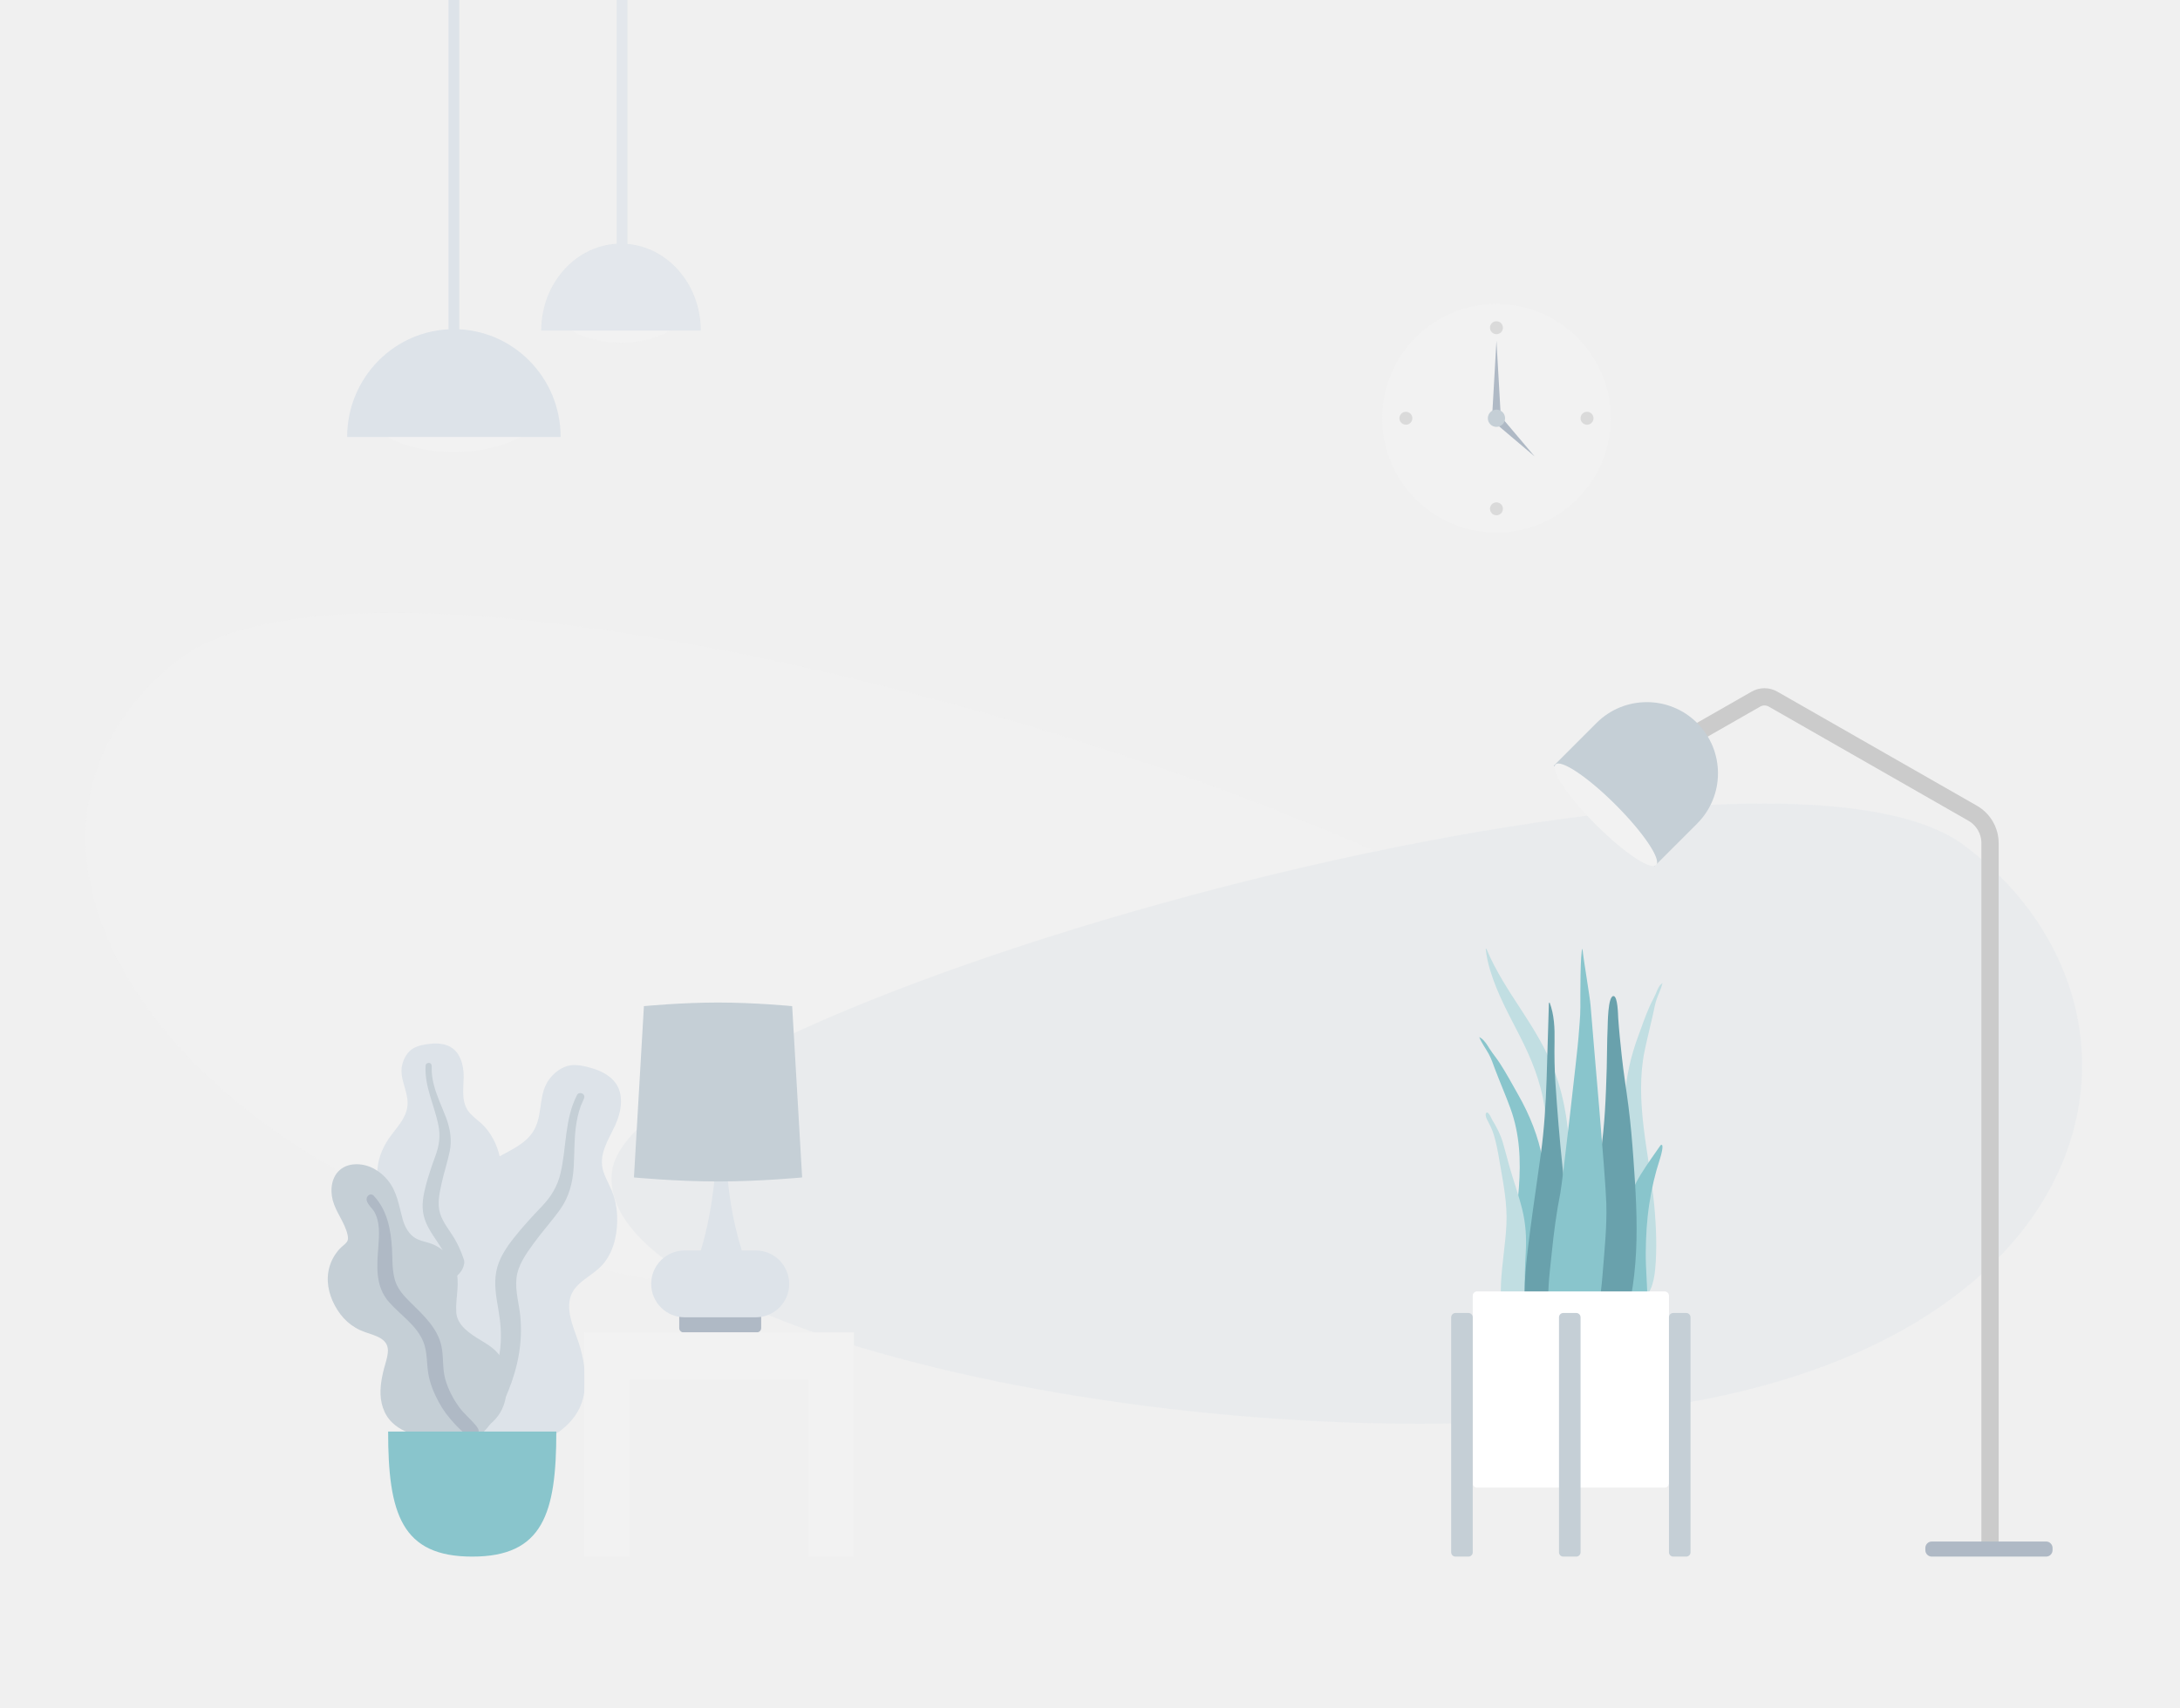
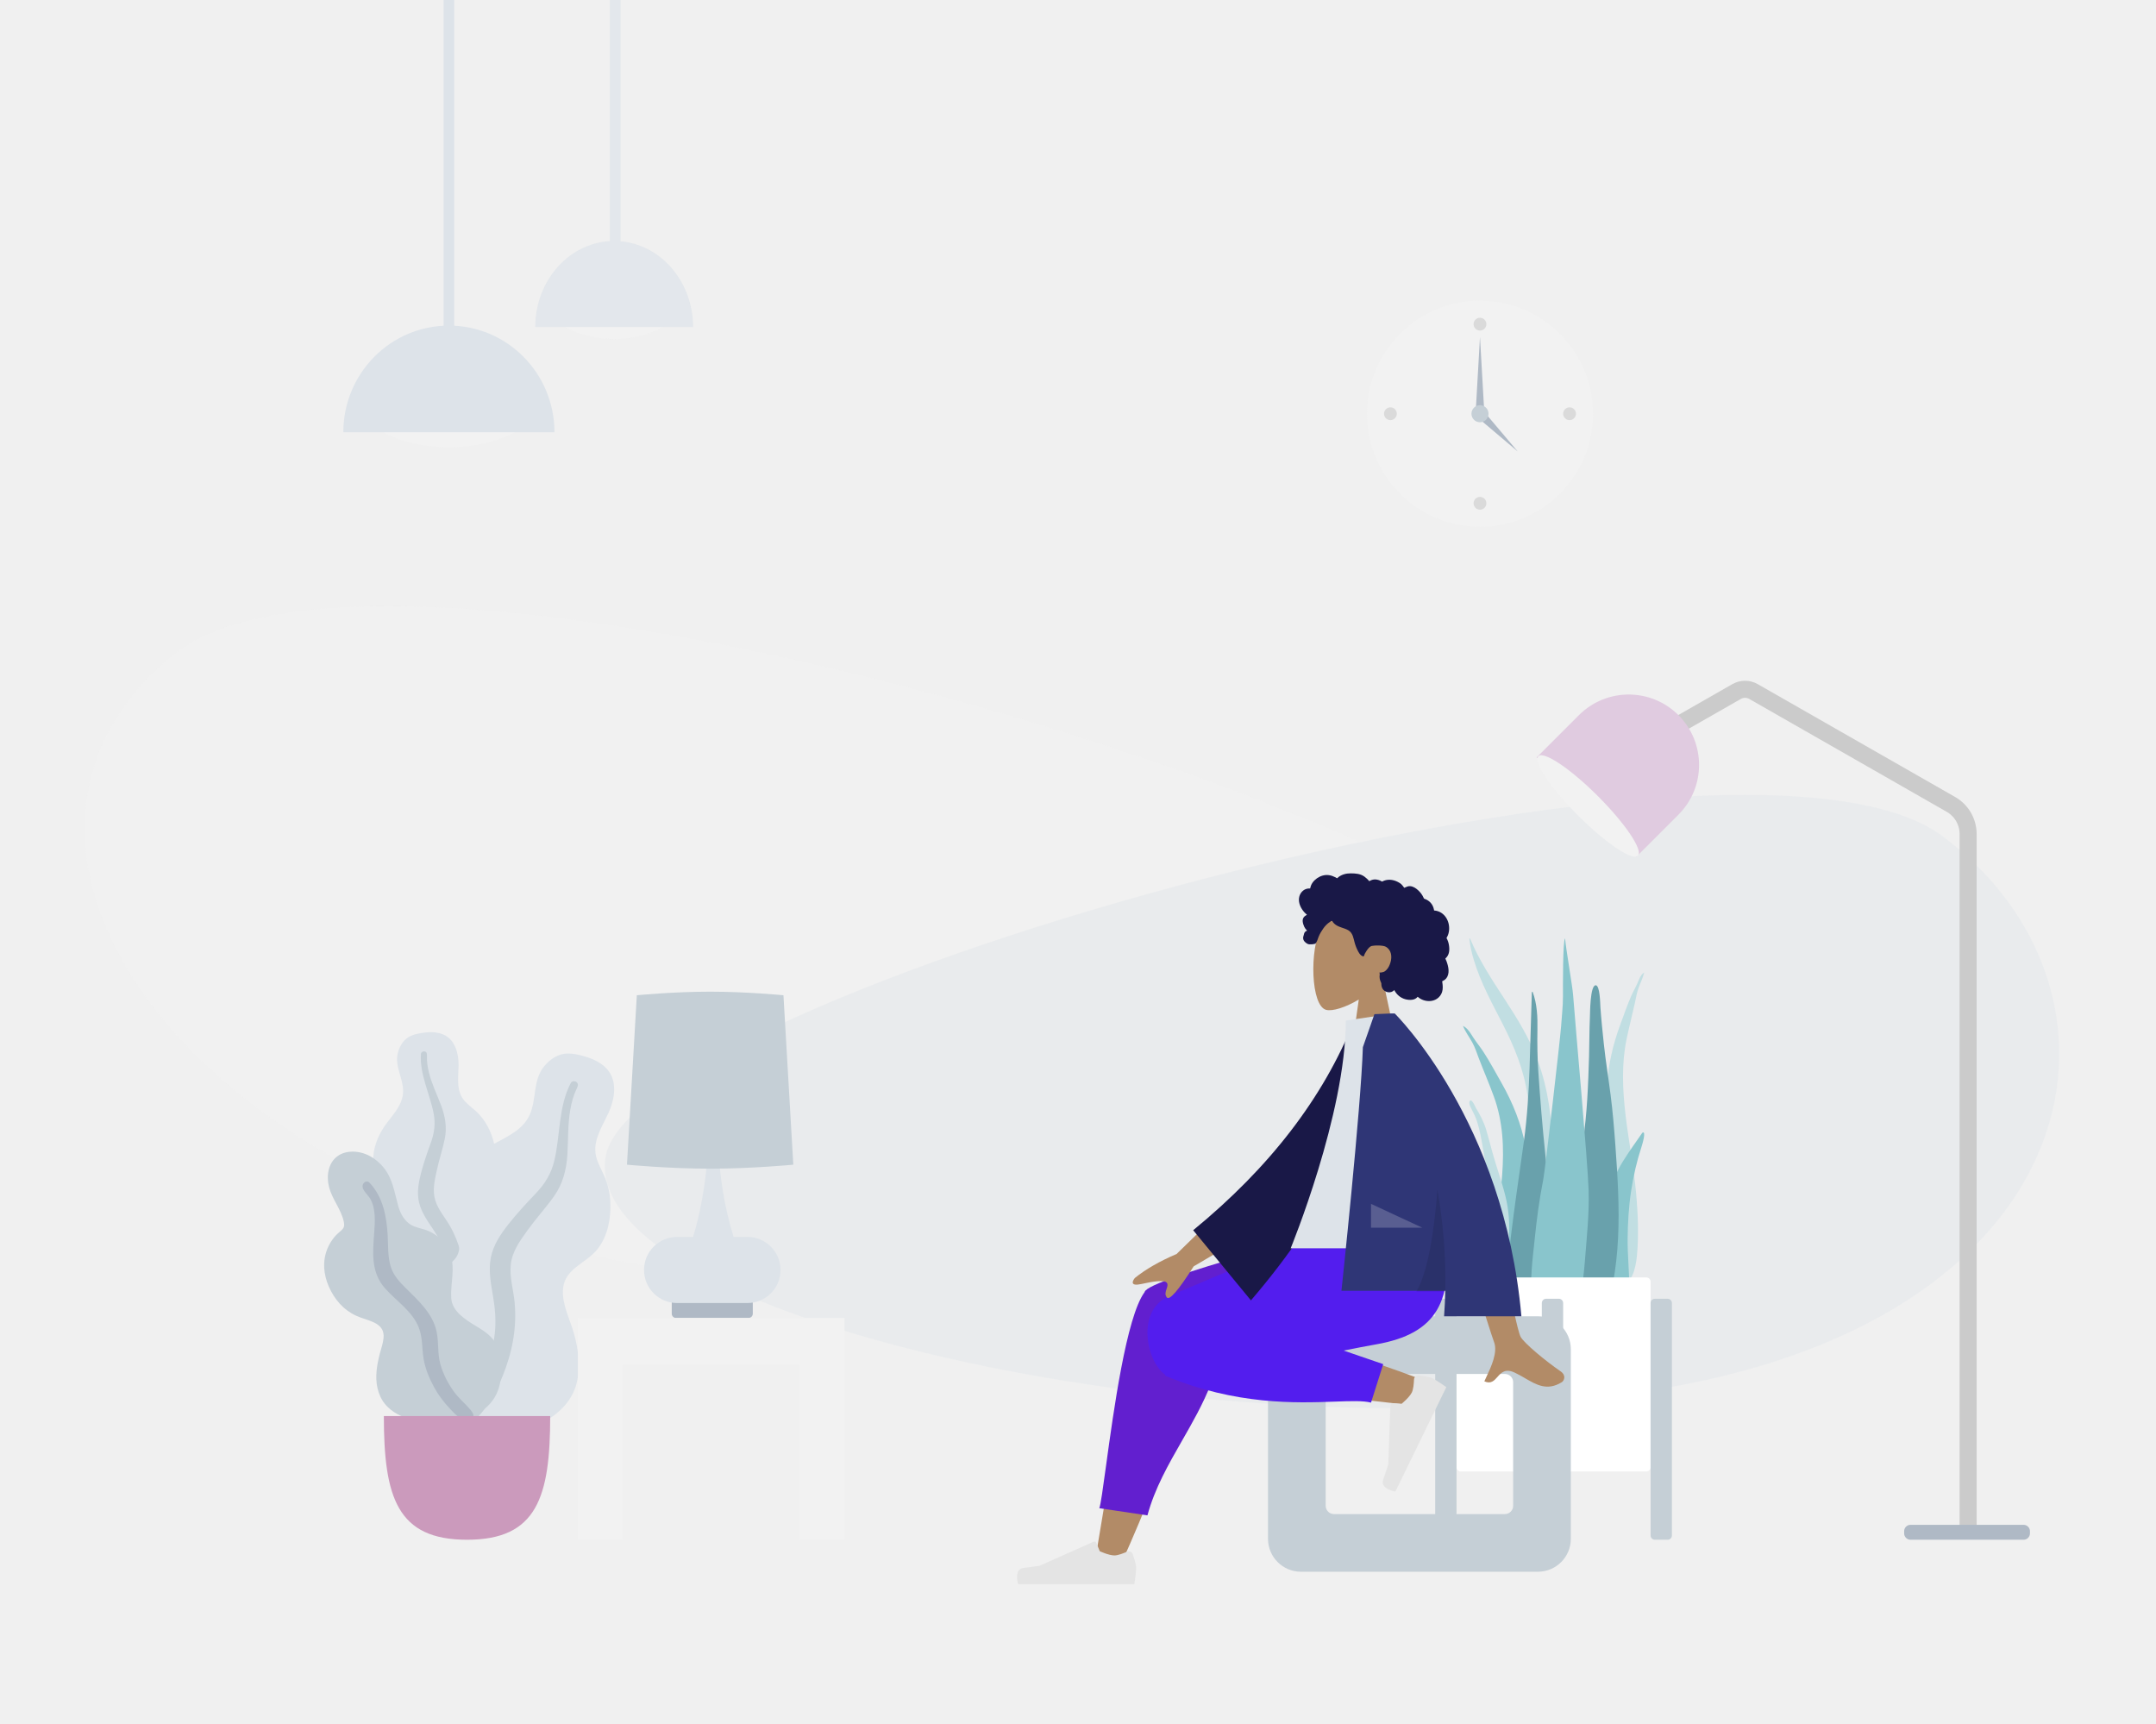
- <svg xmlns="http://www.w3.org/2000/svg" width="1011" height="792" viewBox="0 0 1011 792" fill="none">
+ <svg xmlns="http://www.w3.org/2000/svg" width="1011" height="808" viewBox="0 0 1011 808" fill="none">
  <path fill-rule="evenodd" clip-rule="evenodd" d="M694 247C723.271 247 747 223.271 747 194C747 164.729 723.271 141 694 141C664.729 141 641 164.729 641 194C641 223.271 664.729 247 694 247Z" fill="#F2F2F2" />
  <path fill-rule="evenodd" clip-rule="evenodd" d="M694 155C695.657 155 697 153.657 697 152C697 150.343 695.657 149 694 149C692.343 149 691 150.343 691 152C691 153.657 692.343 155 694 155Z" fill="black" fill-opacity="0.1" />
  <path fill-rule="evenodd" clip-rule="evenodd" d="M652 197C653.657 197 655 195.657 655 194C655 192.343 653.657 191 652 191C650.343 191 649 192.343 649 194C649 195.657 650.343 197 652 197Z" fill="black" fill-opacity="0.1" />
  <path fill-rule="evenodd" clip-rule="evenodd" d="M736 197C737.657 197 739 195.657 739 194C739 192.343 737.657 191 736 191C734.343 191 733 192.343 733 194C733 195.657 734.343 197 736 197Z" fill="black" fill-opacity="0.1" />
  <path fill-rule="evenodd" clip-rule="evenodd" d="M694 239C695.657 239 697 237.657 697 236C697 234.343 695.657 233 694 233C692.343 233 691 234.343 691 236C691 237.657 692.343 239 694 239Z" fill="black" fill-opacity="0.1" />
  <path fill-rule="evenodd" clip-rule="evenodd" d="M694 158L696 193H692L694 158Z" fill="#AFB9C5" />
-   <path fill-rule="evenodd" clip-rule="evenodd" d="M711.699 211.699L693.314 196.142L696.143 193.314L711.699 211.699Z" fill="#AFB9C5" />
+   <path fill-rule="evenodd" clip-rule="evenodd" d="M711.699 211.698L693.314 196.142L696.143 193.314L711.699 211.698Z" fill="#AFB9C5" />
  <path fill-rule="evenodd" clip-rule="evenodd" d="M694 198C696.209 198 698 196.209 698 194C698 191.791 696.209 190 694 190C691.791 190 690 191.791 690 194C690 196.209 691.791 198 694 198Z" fill="#C5CFD6" />
  <g opacity="0.346" clip-path="url(#clip0)">
-     <path fill-rule="evenodd" clip-rule="evenodd" d="M760.307 484.966C749.797 395.227 185.901 222.021 81.216 307.02C-23.47 392.019 77.172 551.54 296.554 592.389C515.936 633.239 770.816 574.705 760.307 484.966Z" fill="#F2F2F2" />
-     <path fill-rule="evenodd" clip-rule="evenodd" d="M283.848 543.274C293.553 467.037 814.28 319.892 910.951 392.102C1007.62 464.312 983.153 616.198 780.566 650.901C577.979 685.604 274.143 619.511 283.848 543.274Z" fill="#DDE3E9" />
+     <path fill-rule="evenodd" clip-rule="evenodd" d="M760.307 484.966C749.797 395.227 185.901 222.021 81.216 307.02C-23.47 392.019 77.172 551.54 296.554 592.39C515.936 633.239 770.816 574.705 760.307 484.966Z" fill="#F2F2F2" />
+     <path fill-rule="evenodd" clip-rule="evenodd" d="M283.848 543.275C293.553 467.038 814.28 319.893 910.951 392.103C1007.62 464.313 983.153 616.198 780.566 650.901C577.979 685.604 274.143 619.511 283.848 543.275Z" fill="#DDE3E9" />
  </g>
  <path fill-rule="evenodd" clip-rule="evenodd" d="M210.5 209.673C233.972 209.673 253 199.6 253 187.173C253 174.747 233.972 164.673 210.5 164.673C187.028 164.673 168 174.747 168 187.173C168 199.6 187.028 209.673 210.5 209.673Z" fill="#F2F2F2" />
  <path fill-rule="evenodd" clip-rule="evenodd" d="M260 202.673C260 175.059 237.838 152.673 210.5 152.673C183.162 152.673 161 175.059 161 202.673" fill="#DDE3E9" />
  <rect x="208" width="5" height="160" fill="#DDE3E9" />
  <g opacity="0.7">
    <path fill-rule="evenodd" clip-rule="evenodd" d="M287.998 159C305.543 159 319.766 150.87 319.766 140.842C319.766 130.814 305.543 122.684 287.998 122.684C270.453 122.684 256.23 130.814 256.23 140.842C256.23 150.87 270.453 159 287.998 159Z" fill="#F2F2F2" />
    <path fill-rule="evenodd" clip-rule="evenodd" d="M325 153.351C325 131.066 308.435 113 288 113C267.565 113 251 131.066 251 153.351" fill="#DDE3E9" />
    <rect x="286" width="5" height="136" fill="#DDE3E9" />
  </g>
  <path d="M775.898 346.236L814.323 324.27C816.783 322.863 819.804 322.863 822.264 324.27L914.839 377.192C919.823 380.041 922.898 385.342 922.898 391.082V716" stroke="#CBCBCB" stroke-width="8" />
  <rect x="892.898" y="715" width="59" height="7" rx="3" fill="#AFB9C5" />
-   <path d="M740.396 335.335C753.283 322.447 774.178 322.447 787.065 335.335C799.952 348.222 799.952 369.116 787.065 382.004L767.266 401.803L720.597 355.134L740.396 335.335Z" fill="#C5CFD6" />
+   <path d="M740.396 335.335C753.283 322.447 774.178 322.447 787.065 335.335V335.335C799.952 348.222 799.952 369.116 787.065 382.004L767.266 401.803L720.597 355.134L740.396 335.335Z" fill="#E0CBE0" />
  <path fill-rule="evenodd" clip-rule="evenodd" d="M740.127 382.527C753.014 395.414 765.519 403.804 768.057 401.265C770.596 398.727 762.206 386.222 749.319 373.335C736.432 360.447 723.927 352.058 721.388 354.596C718.85 357.135 727.239 369.64 740.127 382.527Z" fill="#F2F2F2" />
  <path fill-rule="evenodd" clip-rule="evenodd" d="M199.258 484.173C202.123 483.823 205.18 483.947 207.844 485.077C213.509 487.482 215.119 494.174 215.041 499.614C214.957 505.468 213.714 511.863 218.165 516.58C220.211 518.748 222.756 520.408 224.765 522.617C226.912 524.977 228.597 527.677 229.844 530.577C232.134 535.903 233.258 542.167 231.164 547.754C229.32 552.674 224.681 557.114 225.683 562.708C226.729 568.543 232.612 573.004 236.29 577.351C240.453 582.269 244.286 588.556 244.916 595.006C245.519 601.188 242.828 607.44 238.699 612.113C230.448 621.451 218.045 626.028 205.54 626C200.23 625.988 194.219 625.748 189.637 622.895C188.22 622.013 187.473 621.023 186.631 619.648C185.877 618.414 184.88 617.612 183.725 616.739C181.19 614.822 179.359 612.239 178.19 609.347C173.652 598.114 177.279 584.218 183.631 574.243C185.136 571.88 186.369 569.605 185.637 566.789C184.874 563.848 182.999 561.196 181.34 558.669C179.701 556.17 177.83 553.787 176.549 551.087C175.207 548.257 174.829 545.294 175.066 542.198C175.512 536.381 178.023 531.013 181.578 526.336C185.002 521.83 189.022 517.518 189.031 511.615C189.041 505.357 184.858 499.791 186.64 493.429C187.378 490.795 188.86 488.092 191.249 486.513C193.539 484.998 196.564 484.502 199.258 484.173Z" fill="#DDE3E9" />
  <path fill-rule="evenodd" clip-rule="evenodd" d="M197.386 494.176C197.44 493.336 198.437 492.832 199.222 493.051C200.254 493.34 200.235 494.305 200.207 495.165C200.124 497.808 200.506 500.377 201.142 502.942C202.462 508.274 204.903 513.186 206.836 518.308C208.768 523.425 209.675 528.709 208.542 534.124C207.473 539.23 205.795 544.203 204.701 549.315C203.738 553.821 202.712 558.573 204.18 563.067C205.592 567.393 208.714 570.916 210.962 574.825C215.617 582.918 217.681 591.896 217.957 601.135C218.085 605.425 217.97 609.755 216.975 613.963C216.402 616.386 215.632 619.66 213.556 621.333C212.599 622.105 210.961 622.371 210.155 621.229C209.399 620.158 210.062 618.499 210.303 617.357C211.343 612.413 211.552 607.361 211.303 602.342C211.062 597.48 210.487 592.626 208.957 587.982C207.537 583.673 205.379 579.802 202.84 576.032C200.252 572.191 197.562 568.341 196.493 563.789C195.406 559.166 196.289 554.462 197.469 549.927C198.717 545.131 200.352 540.472 202.042 535.805C203.689 531.258 204.272 526.955 203.363 522.196C201.567 512.794 196.76 503.968 197.386 494.176Z" fill="#C5CFD6" />
  <path fill-rule="evenodd" clip-rule="evenodd" d="M274.892 495.582C278.437 496.659 281.958 498.395 284.485 501.118C289.858 506.909 288.209 515.661 285.243 522.053C282.05 528.933 277.212 535.849 279.94 543.743C281.193 547.372 283.301 550.659 284.49 554.316C285.761 558.224 286.309 562.294 286.239 566.372C286.11 573.862 284.118 581.855 278.708 587.373C273.945 592.232 266.158 595.07 264.377 602.206C262.518 609.651 267.061 617.988 269.078 625.041C271.36 633.024 272.533 642.453 269.862 650.409C267.303 658.034 260.842 664.028 253.528 667.406C238.915 674.156 221.949 673.117 207.296 666.578C201.075 663.801 194.151 660.391 190.285 654.633C189.09 652.853 188.736 651.294 188.476 649.23C188.243 647.378 187.497 645.911 186.605 644.278C184.644 640.692 183.862 636.684 184.02 632.656C184.634 617.011 196.234 602.464 208.956 593.972C211.971 591.96 214.618 589.912 215.249 586.2C215.909 582.325 215.111 578.213 214.501 574.361C213.899 570.554 212.964 566.763 212.889 562.902C212.811 558.858 213.933 555.157 215.848 551.619C219.445 544.972 225.227 539.93 231.87 536.247C238.267 532.7 245.262 529.692 248.393 522.715C251.712 515.32 249.747 506.561 255.2 499.964C257.458 497.233 260.625 494.807 264.262 494.182C267.749 493.583 271.558 494.57 274.892 495.582Z" fill="#DDE3E9" />
-   <path fill-rule="evenodd" clip-rule="evenodd" d="M267.651 507.811C268.154 506.844 269.584 506.769 270.387 507.44C271.443 508.324 270.914 509.456 270.432 510.46C268.95 513.547 268.052 516.789 267.452 520.159C266.204 527.166 266.485 534.262 266.063 541.341C265.642 548.414 263.935 555.147 259.774 560.965C255.85 566.452 251.283 571.462 247.327 576.943C243.841 581.773 240.153 586.863 239.516 592.954C238.901 598.817 240.707 604.626 241.288 610.434C242.492 622.457 240.204 634.171 235.688 645.257C233.591 650.405 231.189 655.472 227.821 659.933C225.882 662.503 223.267 665.977 219.963 666.869C218.44 667.281 216.385 666.739 216.042 664.964C215.718 663.298 217.363 661.682 218.242 660.455C222.047 655.146 224.938 649.273 227.275 643.198C229.54 637.314 231.41 631.265 232.053 624.963C232.649 619.116 232.153 613.401 231.158 607.606C230.144 601.701 229.015 595.731 230.149 589.781C231.3 583.736 234.795 578.628 238.55 573.876C242.521 568.85 246.873 564.19 251.293 559.549C255.6 555.027 258.536 550.238 259.966 544.126C262.79 532.049 261.791 519.078 267.651 507.811Z" fill="#C5CFD6" />
+   <path fill-rule="evenodd" clip-rule="evenodd" d="M267.651 507.811C268.154 506.844 269.584 506.769 270.387 507.44C271.443 508.324 270.914 509.456 270.432 510.46C268.95 513.547 268.052 516.789 267.452 520.159C266.204 527.166 266.485 534.262 266.063 541.341C265.642 548.414 263.935 555.147 259.774 560.965C255.85 566.452 251.283 571.462 247.327 576.943C243.841 581.773 240.153 586.863 239.516 592.954C238.901 598.817 240.707 604.626 241.288 610.434C242.492 622.457 240.204 634.171 235.688 645.257C233.591 650.405 231.189 655.472 227.821 659.933C225.882 662.503 223.267 665.977 219.963 666.869C218.44 667.281 216.385 666.739 216.042 664.964C215.718 663.298 217.363 661.682 218.242 660.455C222.047 655.146 224.938 649.273 227.275 643.198C229.54 637.314 231.41 631.265 232.053 624.963C232.649 619.116 232.153 613.401 231.158 607.606C230.144 601.701 229.015 595.732 230.149 589.781C231.3 583.736 234.795 578.628 238.55 573.876C242.521 568.85 246.873 564.19 251.293 559.549C255.6 555.027 258.536 550.238 259.966 544.126C262.79 532.049 261.791 519.078 267.651 507.811Z" fill="#C5CFD6" />
  <path fill-rule="evenodd" clip-rule="evenodd" d="M165.306 540C171.2 540 176.382 543.124 179.953 547.558C184.133 552.748 184.977 559.086 186.675 565.272C187.519 568.35 188.972 571.406 191.517 573.498C193.833 575.4 196.772 575.78 199.543 576.71C205.082 578.567 209.555 583.041 211.321 588.499C213.476 595.158 211.193 601.873 211.586 608.622C211.947 614.819 218.058 618.685 222.974 621.656C227.821 624.586 232.189 627.328 233.649 633.035C235.197 639.088 235.716 645.844 233.572 651.823C230.002 661.779 219.552 666.163 209.456 666.842C200.293 667.459 188.772 666.491 181.891 659.84C177.773 655.86 176.282 650.293 176.467 644.755C176.582 641.311 177.264 637.899 178.146 634.571C178.771 632.213 179.616 629.864 179.856 627.427C180.496 620.942 174.503 619.697 169.401 617.916C162.918 615.654 158.38 611.38 155.224 605.425C152.285 599.881 151.052 593.658 152.814 587.554C153.714 584.437 155.346 581.61 157.559 579.205C158.533 578.146 159.907 577.263 160.786 576.151C161.607 575.112 161.428 573.766 161.145 572.55C159.837 566.931 155.762 562.278 154.305 556.668C152.989 551.605 153.767 545.304 158.395 542.038C160.395 540.627 162.862 540.016 165.306 540Z" fill="#C5CFD6" />
  <path fill-rule="evenodd" clip-rule="evenodd" d="M173.338 554.641C179.585 561.296 181.283 570.325 181.781 579.076C182.061 583.983 181.77 589.159 183.212 593.919C184.445 597.993 187.337 601.107 190.318 604.051C196.319 609.975 203.011 615.999 204.766 624.574C205.796 629.606 205.101 634.804 206.524 639.78C207.817 644.304 210.096 648.748 212.867 652.568C215.098 655.645 218.004 658 220.443 660.867C221.187 661.743 222.253 663.031 221.946 664.267C221.586 665.714 219.743 666.172 218.435 665.945C215.386 665.415 212.819 662.503 210.825 660.386C207.91 657.291 205.432 653.962 203.419 650.227C201.183 646.08 199.383 641.679 198.614 637.026C197.816 632.199 198.213 627.168 196.391 622.535C193.324 614.74 185.886 610.14 180.508 604.064C173.808 596.494 174.807 587.072 175.493 577.759C175.87 572.641 176.245 566.862 173.659 562.189C172.672 560.406 170.471 558.743 170.047 556.715C169.658 554.858 171.78 552.981 173.338 554.641Z" fill="#AFB9C5" />
-   <path fill-rule="evenodd" clip-rule="evenodd" d="M180 664C180 702.058 186.211 722 219 722C251.789 722 258 702.058 258 664H180Z" fill="#89C5CC" />
+   <path fill-rule="evenodd" clip-rule="evenodd" d="M180 664C180 702.058 186.211 722 219 722C251.789 722 258 702.058 258 664H180Z" fill="#CB9ABC" />
  <rect x="315" y="609" width="38" height="9" rx="2" fill="#AFB9C5" />
  <path fill-rule="evenodd" clip-rule="evenodd" d="M332.217 536H334H335H336.783C337.301 551.419 339.707 566.085 344 580H350.5C359.06 580 366 586.94 366 595.5C366 604.06 359.06 611 350.5 611H317.5C308.94 611 302 604.06 302 595.5C302 586.94 308.94 580 317.5 580H325C331.44 559.128 332.217 536 332.217 536Z" fill="#DDE3E9" />
  <path fill-rule="evenodd" clip-rule="evenodd" d="M298.622 466.679C298.622 466.679 315.811 465 333 465C350.189 465 367.378 466.679 367.378 466.679L372 546.133C372 546.133 352.5 548 333 548C313.5 548 294 546.133 294 546.133L298.622 466.679Z" fill="#C5CFD6" />
  <path fill-rule="evenodd" clip-rule="evenodd" d="M271 722V640V618H292H375H396V640V722H375V640H292V722H271Z" fill="#F2F2F2" />
  <path fill-rule="evenodd" clip-rule="evenodd" d="M689.381 440.208C698.214 461.197 713.229 475.781 721.182 497.605C725.898 510.547 727.864 524.62 727.983 539.032C728.048 546.86 727.911 554.694 727.875 562.522C727.839 570.156 727.632 577.741 726.984 585.327C726.332 592.952 725.603 600.487 725.282 608.159C725.031 614.137 724.917 621.091 722.891 626.544C721.279 630.881 717.183 631.516 716.097 626.256C715.493 623.333 715.569 620.068 715.636 617.063C715.721 613.208 715.945 609.359 716.06 605.504C716.519 590.036 715.923 574.566 716.235 559.092C716.539 543.973 718.482 528.871 716.332 513.853C714.556 501.452 710.046 490.802 704.862 480.593C699.874 470.771 694.445 461.187 691.075 450.014C690.107 446.806 689.359 443.481 689 440.03C689.157 439.957 689.284 440.016 689.381 440.208Z" fill="#C1DEE2" />
  <path fill-rule="evenodd" clip-rule="evenodd" d="M686.974 481.617C688.723 482.88 689.7 484.728 690.882 486.551C692.352 488.817 694.081 490.863 695.551 493.131C698.615 497.86 701.308 502.879 704.102 507.799C709.406 517.137 713.433 527.091 715.427 537.895C717.495 549.092 718.052 560.648 718.919 572.012C719.839 584.056 720.765 596.188 720.887 608.279C720.942 613.696 721.235 619.446 720.584 624.825C720.179 628.173 718.668 631.027 715.261 631C708.025 630.942 704.627 622.927 703.208 616.354C701.119 606.674 700.702 596.393 701.033 586.494C701.432 574.558 703.504 562.802 704.4 550.912C705.35 538.325 704.814 525.96 700.486 514.109C698.3 508.12 695.763 502.274 693.484 496.325C692.514 493.792 691.719 491.19 690.409 488.831C688.951 486.208 687.142 483.826 686 481C686.324 481.206 686.649 481.411 686.974 481.617Z" fill="#89C5CC" />
  <path fill-rule="evenodd" clip-rule="evenodd" d="M770.334 456.518C770.556 456.345 770.778 456.173 771 456C770.361 458.693 769.207 460.88 768.324 463.341C767.531 465.554 767.129 468.058 766.595 470.477C765.34 476.158 763.89 481.711 762.706 487.44C760.36 498.777 760.804 510.99 762.342 523.568C763.795 535.45 766.092 547.313 767.187 559.192C768.095 569.043 768.485 579.202 767.619 588.601C767.031 594.984 765.103 602.606 759.848 601.962C757.374 601.659 756.084 598.681 755.564 595.32C754.729 589.922 754.554 584.246 754.229 578.878C753.502 566.896 753.358 554.951 753.214 543.092C753.078 531.904 752.705 520.494 753.452 509.587C754.173 499.063 756.428 489.58 759.653 480.83C761.351 476.22 762.97 471.502 764.878 467.108C765.793 465.001 766.911 463.139 767.827 461.033C768.563 459.339 769.148 457.601 770.334 456.518Z" fill="#C1DEE2" />
  <path fill-rule="evenodd" clip-rule="evenodd" d="M689.209 516.302C690.166 514.695 692.272 519.993 692.593 520.66C692.457 520.328 692.321 519.997 692.184 519.667C694.083 522.825 695.821 526.113 696.901 529.734C697.97 533.319 698.888 536.977 699.891 540.587C701.774 547.361 704.202 553.943 705.907 560.778C707.569 567.438 707.988 573.986 707.585 580.875C707.167 588.035 706.911 595.306 707.399 602.462C707.632 605.88 708.743 609.064 709.504 612.354C710.266 615.648 710.866 618.986 711.767 622.239C711.974 621.815 712 623.232 712 623.339C711.994 624.152 711.881 624.833 711.619 625.604C710.948 627.586 709.691 629.269 707.778 629.816C704.322 630.803 701.112 627.659 699.998 624.339C698.399 619.575 697.517 614.311 696.755 609.304C696.057 604.713 695.891 600.094 696.099 595.44C696.508 586.261 698.169 577.202 698.618 568.026C699.107 558.036 697.128 548.649 695.471 538.925C694.673 534.239 693.91 529.598 692.356 525.134C691.727 523.326 690.907 521.731 690.048 520.061C689.558 519.112 688.569 517.418 689.209 516.302Z" fill="#C1DEE2" />
  <path fill-rule="evenodd" clip-rule="evenodd" d="M717.252 500.697C716.856 512.142 716.172 523.5 714.646 534.824C713.089 546.38 711.3 557.897 709.802 569.463C708.343 580.722 706.815 592.168 707.018 603.585C707.168 611.993 705.774 626.219 715.113 630.369C724.572 634.572 726.601 616.623 727.222 610.699C728.412 599.333 728.027 587.847 727.449 576.419C726.856 564.689 725.866 553.02 724.64 541.334C723.277 528.353 722.208 515.314 721.349 502.296C720.925 495.857 720.82 489.429 720.937 482.988C721.048 476.911 720.817 470.77 718.656 465C718.543 465.082 718.431 465.164 718.318 465.246" fill="#69A1AC" />
  <path fill-rule="evenodd" clip-rule="evenodd" d="M766.083 536.955C764.382 539.433 762.667 541.887 761.061 544.512C758.186 549.209 755.587 554.432 754.805 561.147C753.169 575.2 754.481 590.379 754.798 604.863C754.863 607.822 754.489 610.693 755.655 613.51C756.713 616.064 758.691 618.01 760.576 618C764.611 617.977 763.995 608.095 764.002 603.746C764.014 596.123 763.159 588.422 763.233 580.806C763.306 573.26 763.765 565.694 764.859 558.528C765.967 551.275 767.589 544.309 769.729 537.81C770.026 536.908 772.158 529.937 770.144 531.139" fill="#89C5CC" />
-   <path fill-rule="evenodd" clip-rule="evenodd" d="M748.262 462C745.609 462 745.625 475.226 745.546 476.925C745.257 483.055 745.325 489.188 745.143 495.319C744.744 508.701 744.254 522.2 742.243 535.426C741.161 542.547 739.907 549.636 738.557 556.702C737.204 563.789 735.387 570.867 734.497 578.044C733.642 584.943 734.125 591.977 734.242 598.91C734.359 605.885 734.57 612.874 735.484 619.788C735.709 621.494 735.974 623.195 736.257 624.891C736.492 626.305 736.355 628.058 736.754 629.401C737.393 631.552 740.133 632.256 741.978 631.92C746.97 631.009 750.159 624.74 751.865 620.16C754.043 614.311 755.199 607.967 756.339 601.804C757.631 594.821 758.388 587.732 758.743 580.623C759.466 566.175 758.539 551.712 757.504 537.31C756.928 529.301 756.263 521.327 755.246 513.367C754.232 505.441 752.932 497.55 752.086 489.601C751.471 483.825 750.865 478.04 750.467 472.241C750.371 470.859 750.291 462 748.262 462Z" fill="#69A1AC" />
-   <path fill-rule="evenodd" clip-rule="evenodd" d="M744.941 558.139C744.508 544.253 738.927 483.259 737.657 466.467C737.339 462.264 734.282 444.765 733.885 440C732.81 441.347 732.901 462.309 732.913 467.126C732.926 471.891 732.335 476.576 732.031 481.315C731.721 486.151 724.572 548.601 723.645 553.247C721.799 562.491 720.564 571.976 719.611 581.428C718.683 590.639 717.24 600.358 718.482 609.618C718.767 611.75 719.219 613.848 719.955 615.806C720.749 617.922 721.294 619.879 721.932 622.093C722.958 625.659 724.815 628.789 727.668 630.262C733.517 633.281 736.658 626.447 738.251 620.497C740.793 610.995 742.426 601.338 743.191 591.359C744.037 580.318 745.287 569.255 744.941 558.139Z" fill="#89C5CC" />
+   <path fill-rule="evenodd" clip-rule="evenodd" d="M748.262 462C745.609 462 745.625 475.226 745.546 476.925C745.257 483.055 745.325 489.188 745.143 495.319C744.744 508.701 744.254 522.2 742.243 535.426C741.161 542.547 739.907 549.636 738.557 556.702C737.204 563.789 735.387 570.867 734.497 578.044C733.642 584.943 734.125 591.977 734.242 598.91C734.359 605.885 734.57 612.874 735.484 619.788C735.709 621.494 735.974 623.195 736.257 624.891C736.492 626.305 736.355 628.058 736.754 629.401C737.393 631.552 740.133 632.256 741.978 631.92C746.97 631.009 750.159 624.74 751.865 620.16C754.043 614.311 755.199 607.967 756.339 601.804C757.631 594.821 758.388 587.732 758.743 580.623C759.466 566.175 758.539 551.712 757.504 537.31C756.928 529.301 756.263 521.327 755.246 513.367C754.232 505.441 752.932 497.55 752.086 489.601C751.471 483.825 750.865 478.04 750.467 472.241C750.371 470.859 750.291 462 748.262 462" fill="#69A1AC" />
+   <path fill-rule="evenodd" clip-rule="evenodd" d="M744.941 558.139C744.508 544.253 738.927 483.259 737.657 466.467C737.339 462.264 734.282 444.765 733.885 440C732.81 441.347 732.901 462.309 732.913 467.126C732.926 471.891 732.335 476.576 732.031 481.315C731.721 486.151 724.572 548.601 723.645 553.247C721.799 562.491 720.564 571.976 719.611 581.428C718.683 590.639 717.24 600.358 718.482 609.618C718.767 611.75 719.219 613.848 719.955 615.806C720.749 617.922 721.294 619.879 721.932 622.093C722.958 625.659 724.815 628.789 727.668 630.262C733.517 633.281 736.658 626.447 738.251 620.497C740.793 610.995 742.426 601.338 743.191 591.359C744.037 580.318 745.287 569.255 744.941 558.139" fill="#89C5CC" />
  <rect x="683" y="599" width="91" height="91" rx="2" fill="white" />
  <rect x="673" y="609" width="10" height="113" rx="2" fill="#C5CFD6" />
  <rect x="723" y="609" width="10" height="113" rx="2" fill="#C5CFD6" />
  <rect x="774" y="609" width="10" height="113" rx="2" fill="#C5CFD6" />
+   <path fill-rule="evenodd" clip-rule="evenodd" d="M637.164 468.686C630.909 472.457 624.762 474.278 621.877 473.535C614.643 471.67 613.977 445.203 619.575 434.769C625.173 424.335 653.951 419.787 655.401 440.46C655.904 447.635 652.892 454.039 648.44 459.263L656.422 496.464H633.238L637.164 468.686Z" fill="#B28B67" />
+   <path fill-rule="evenodd" clip-rule="evenodd" d="M609.308 420.305C609.788 418.617 611.079 417.173 612.819 416.744C613.241 416.64 613.677 416.598 614.111 416.615C614.267 416.622 614.311 416.667 614.384 416.558C614.438 416.477 614.439 416.28 614.461 416.185C614.53 415.89 614.617 415.598 614.724 415.314C615.088 414.346 615.7 413.489 616.437 412.767C617.817 411.417 619.681 410.485 621.618 410.316C622.678 410.224 623.731 410.396 624.733 410.741C625.252 410.919 625.755 411.142 626.245 411.387C626.393 411.461 626.871 411.824 627.019 411.8C627.183 411.774 627.512 411.368 627.645 411.266C629.288 410.005 631.318 409.509 633.365 409.524C635.676 409.541 637.901 409.657 639.828 411.065C640.236 411.364 640.624 411.69 640.994 412.034C641.189 412.215 641.378 412.403 641.558 412.598C641.666 412.716 641.772 412.837 641.874 412.961C642.046 413.171 642.019 413.24 642.26 413.093C643.188 412.53 644.263 412.266 645.345 412.4C645.988 412.479 646.613 412.672 647.207 412.926C647.409 413.012 647.877 413.357 648.093 413.36C648.307 413.364 648.768 413.044 648.988 412.963C650.178 412.524 651.46 412.415 652.71 412.618C653.999 412.828 655.266 413.342 656.359 414.053C656.884 414.395 657.343 414.774 657.711 415.282C657.87 415.502 658.014 415.734 658.194 415.938C658.299 416.057 658.508 416.179 658.565 416.33C658.531 416.24 659.975 415.683 660.112 415.648C660.838 415.458 661.577 415.496 662.288 415.73C663.625 416.17 664.774 417.157 665.719 418.168C666.205 418.688 666.629 419.262 666.99 419.874C667.163 420.167 667.321 420.469 667.465 420.777C667.535 420.926 667.582 421.112 667.674 421.247C667.793 421.42 667.873 421.423 668.088 421.499C669.182 421.882 670.18 422.531 670.939 423.407C671.707 424.294 672.206 425.387 672.415 426.537C672.427 426.605 672.435 426.885 672.474 426.922C672.529 426.973 672.749 426.95 672.832 426.96C673.12 426.994 673.406 427.044 673.689 427.111C674.209 427.234 674.716 427.415 675.195 427.653C677.063 428.577 678.399 430.31 679.053 432.26C679.739 434.306 679.727 436.651 678.907 438.659C678.775 438.984 678.617 439.298 678.432 439.596C678.318 439.779 678.282 439.779 678.355 439.971C678.438 440.185 678.588 440.392 678.686 440.601C679.004 441.281 679.227 442.003 679.368 442.74C679.599 443.949 679.713 445.22 679.486 446.438C679.38 447.004 679.195 447.557 678.914 448.061C678.771 448.318 678.603 448.562 678.414 448.787C678.316 448.904 678.211 449.016 678.102 449.123C678.039 449.184 677.958 449.238 677.904 449.306C677.775 449.473 677.747 449.336 677.814 449.58C677.908 449.922 678.12 450.26 678.25 450.593C678.383 450.936 678.504 451.283 678.615 451.634C678.839 452.345 679.028 453.069 679.146 453.805C679.374 455.219 679.334 456.725 678.665 458.022C678.379 458.577 677.969 459.064 677.472 459.442C677.228 459.628 676.965 459.787 676.688 459.918C676.546 459.986 676.364 460.015 676.3 460.152C676.23 460.3 676.333 460.594 676.357 460.759C676.563 462.197 676.666 463.706 676.238 465.115C675.845 466.413 674.978 467.558 673.853 468.317C671.67 469.788 668.728 469.705 666.434 468.527C665.836 468.22 665.277 467.839 664.778 467.389C663.507 469.1 660.893 469.045 659.036 468.558C656.723 467.951 654.866 466.342 653.797 464.229C652.334 466.009 649.265 465.432 648.251 463.5C648.003 463.028 647.856 462.507 647.783 461.979C647.745 461.702 647.769 461.422 647.741 461.147C647.704 460.797 647.47 460.456 647.335 460.117C647.073 459.458 646.911 458.776 646.904 458.065C646.9 457.693 646.947 457.331 646.982 456.962C647.014 456.63 646.922 456.321 646.87 455.994C647.463 456.092 648.186 455.932 648.745 455.759C649.294 455.591 649.807 455.146 650.195 454.74C651.094 453.797 651.643 452.561 652.018 451.331C652.843 448.63 652.505 445.391 649.789 443.909C648.524 443.218 644.733 443.221 643.226 443.562C641.642 443.921 639.846 447.417 639.757 447.745C639.703 447.949 639.73 448.201 639.543 448.336C639.133 448.634 638.455 448.117 638.153 447.862C637.63 447.421 637.257 446.835 636.934 446.241C636.231 444.947 635.664 443.559 635.263 442.142C634.954 441.05 634.757 439.924 634.353 438.859C633.951 437.8 633.318 436.853 632.333 436.253C631.262 435.601 630.035 435.257 628.859 434.847C627.693 434.44 626.548 433.943 625.645 433.081C625.446 432.891 625.253 432.689 625.093 432.466C624.967 432.29 624.842 431.952 624.65 431.841C624.351 431.667 623.914 432.119 623.656 432.283C622.38 433.093 621.316 434.223 620.458 435.457C619.604 436.685 618.904 437.866 618.335 439.237C617.913 440.253 617.649 441.555 616.907 442.388C616.575 442.761 614.111 442.986 613.313 442.661C612.515 442.336 611.621 441.493 611.353 440.964C611.079 440.423 611.013 439.829 611.131 439.237C611.199 438.888 611.34 438.563 611.417 438.221C611.482 437.933 611.541 437.662 611.681 437.398C611.946 436.899 612.399 436.541 612.945 436.391C612.377 435.866 611.906 435.239 611.58 434.538C611.241 433.81 610.954 432.924 610.872 432.125C610.806 431.476 610.908 430.803 611.264 430.245C611.637 429.66 612.297 429.278 612.869 428.913C611.996 428.23 611.249 427.399 610.634 426.48C609.44 424.691 608.701 422.437 609.308 420.305Z" fill="#191847" />
+   <path fill-rule="evenodd" clip-rule="evenodd" d="M721.145 617.215C729.682 617.215 736.602 624.135 736.602 632.671V721.544C736.602 730.08 729.682 737 721.145 737H610.055C601.519 737 594.599 730.08 594.599 721.544V632.671C594.599 624.135 601.519 617.215 610.055 617.215H721.145ZM705.69 644.263C707.824 644.263 709.554 645.993 709.554 648.127V706.088C709.554 708.222 707.824 709.952 705.69 709.952H625.512C623.378 709.952 621.648 708.222 621.648 706.088V648.127C621.648 645.993 623.378 644.263 625.512 644.263H705.69Z" fill="#C5CFD6" />
+   <path fill-rule="evenodd" clip-rule="evenodd" d="M550.44 669.94C546.847 682.526 537.896 706.379 525.518 733.774L513.757 730.342C524.047 667.306 532.61 625.572 537.515 612.87C540.756 604.478 565.275 605.462 562.455 622.348C561.272 629.429 556.592 648.391 550.44 669.94ZM598.784 625.293C617.964 629.266 657.732 643.314 669.088 647.803C676.225 650.624 671.625 660.191 665.536 659.354C664.505 659.212 660.857 658.804 655.414 658.195C637.932 656.24 601.929 652.212 574.623 648.282C560.245 646.213 567.979 619.281 582.907 622.131C587.93 623.09 593.272 624.151 598.784 625.293Z" fill="#B28B67" />
+   <path fill-rule="evenodd" clip-rule="evenodd" d="M536.766 605.756C538.727 599.357 627.867 576.643 627.867 576.643H635.172V583.45L573.746 614.72C573.828 615.728 573.778 616.795 573.58 617.92C574.023 641.101 564.102 658.418 554.279 675.564C547.856 686.776 541.475 697.915 538.061 710.571L515.494 707.205C516.151 705.523 517.191 697.943 518.612 687.578C522.196 661.444 528.206 617.61 536.639 606.013C536.669 605.972 536.699 605.932 536.729 605.892C536.74 605.847 536.752 605.801 536.766 605.756Z" fill="#621FCF" />
+   <path fill-rule="evenodd" clip-rule="evenodd" d="M630.072 633.29C635.692 632.165 640.867 631.161 645.295 630.384C673.902 625.367 682.244 610.054 677.312 576.643H624.604C615.995 579.116 571.25 597.881 548.034 607.861C532.668 614.467 537.513 638.282 546.216 644.477C546.263 644.856 546.42 645.114 546.698 645.229C579.688 658.902 607.821 657.882 625.886 657.227C633.452 656.953 639.252 656.742 642.904 657.702L648.625 639.654L630.072 633.29Z" fill="#531DEE" />
+   <path fill-rule="evenodd" clip-rule="evenodd" d="M663.063 646.867C663.107 645.737 664.061 644.833 665.186 644.953C667.238 645.171 670.265 645.597 671.738 646.316C674.087 647.461 678.211 650.441 678.211 650.441C676.882 653.166 654.326 699.412 654.326 699.412C654.326 699.412 647.085 698.243 648.587 693.885C650.09 689.527 651.011 686.609 651.011 686.609L651.966 658.899C651.984 658.355 652.449 657.934 652.992 657.968L657.254 658.236C657.254 658.236 660.888 655.295 662.049 652.915C662.755 651.466 662.989 648.761 663.063 646.867Z" fill="#E4E4E4" />
+   <path fill-rule="evenodd" clip-rule="evenodd" d="M528.475 727.614C529.51 727.159 530.741 727.62 531.126 728.683C531.83 730.623 532.773 733.531 532.773 735.17C532.773 737.783 531.903 742.796 531.903 742.796C528.872 742.796 477.418 742.796 477.418 742.796C477.418 742.796 475.295 735.775 479.87 735.215C484.446 734.655 487.473 734.204 487.473 734.204L512.796 722.914C513.294 722.693 513.875 722.925 514.083 723.429L515.711 727.377C515.711 727.377 519.947 729.354 522.595 729.354C524.207 729.354 526.74 728.378 528.475 727.614Z" fill="#E4E4E4" />
+   <path fill-rule="evenodd" clip-rule="evenodd" d="M551.734 588.001L579.099 561.305L588.188 577.032L559.732 593.809C552.597 605.048 548.406 609.905 547.16 608.378C546.11 607.09 546.591 605.68 547.035 604.38C547.38 603.367 547.703 602.423 547.26 601.656C546.249 599.906 540.535 600.908 535.155 602.091C529.774 603.274 531.019 600.631 532.162 599.251C537.248 595.147 543.772 591.397 551.734 588.001ZM713.03 626.787C710.199 621.043 700.559 565.07 700.559 565.07L680.372 565.149C680.372 565.149 699.068 625.506 700.559 629.199C702.494 633.996 699.206 640.967 696.976 645.693C696.631 646.424 696.312 647.102 696.041 647.709C699.135 649.093 700.621 647.42 702.188 645.656C703.957 643.663 705.83 641.555 710.238 643.606C711.941 644.398 713.553 645.335 715.127 646.25C720.566 649.411 725.562 652.316 732.358 648.122C733.436 647.457 734.617 644.954 731.764 642.997C724.656 638.124 714.414 629.594 713.03 626.787Z" fill="#B28B67" />
+   <path fill-rule="evenodd" clip-rule="evenodd" d="M643.192 480.363L634.839 478.931C620.457 514.857 595.349 547.5 559.513 576.861L586.592 609.759C622.424 567.954 644.51 524.822 643.192 480.363Z" fill="#191847" />
+   <path fill-rule="evenodd" clip-rule="evenodd" d="M679.609 585.337H605.227C605.227 585.337 631.076 522.487 631.076 478.555L653.513 475.212C671.147 503.573 676.127 538.49 679.609 585.337Z" fill="#DDE3E9" />
+   <path fill-rule="evenodd" clip-rule="evenodd" d="M713.418 617.215C705.283 525.441 654.005 475.212 654.005 475.212L653.987 475.228C653.984 475.223 653.981 475.218 653.978 475.212H652.513C649.885 475.303 644.505 475.539 644.505 475.539L639.084 491.033C638.223 519.369 629.036 605.243 629.036 605.243H677.724C677.641 609.18 677.458 613.173 677.163 617.215H713.418Z" fill="#2F3676" />
+   <path fill-rule="evenodd" clip-rule="evenodd" d="M677.717 605.624C678.106 588.477 676.585 572.378 674.047 557.808C672.72 575.096 669.946 595.899 664.153 605.624H677.717Z" fill="black" fill-opacity="0.1" />
+   <path fill-rule="evenodd" clip-rule="evenodd" d="M666.945 575.677L642.902 564.5V575.677H666.945Z" fill="white" fill-opacity="0.2" />
  <defs>
    <clipPath id="clip0">
      <rect width="926.295" height="376.2" fill="white" transform="translate(39.6211 284.188)" />
    </clipPath>
  </defs>
</svg>
